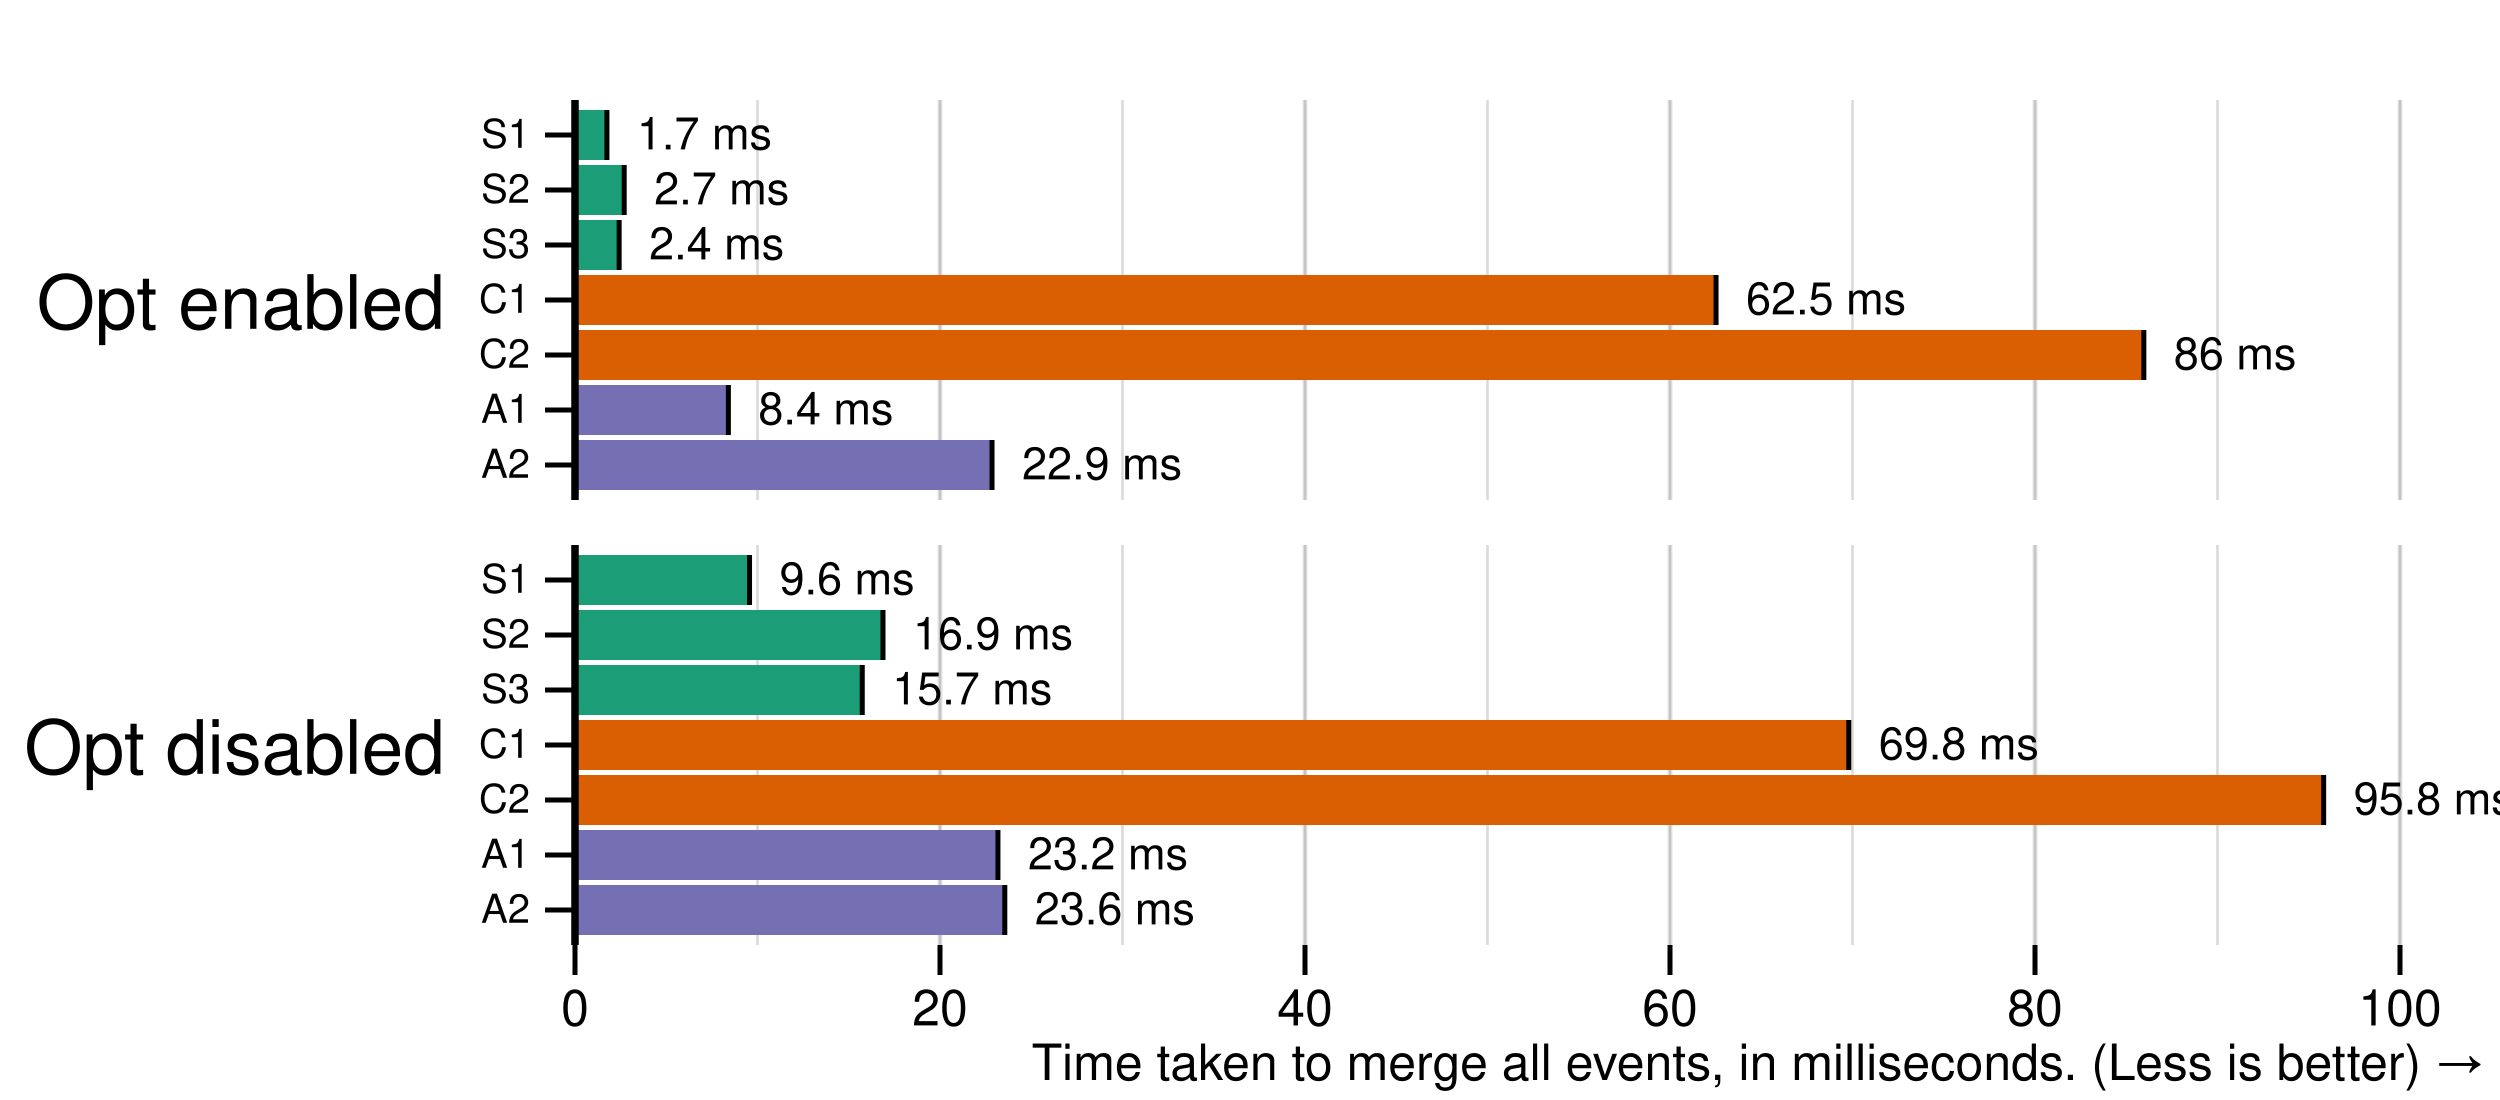
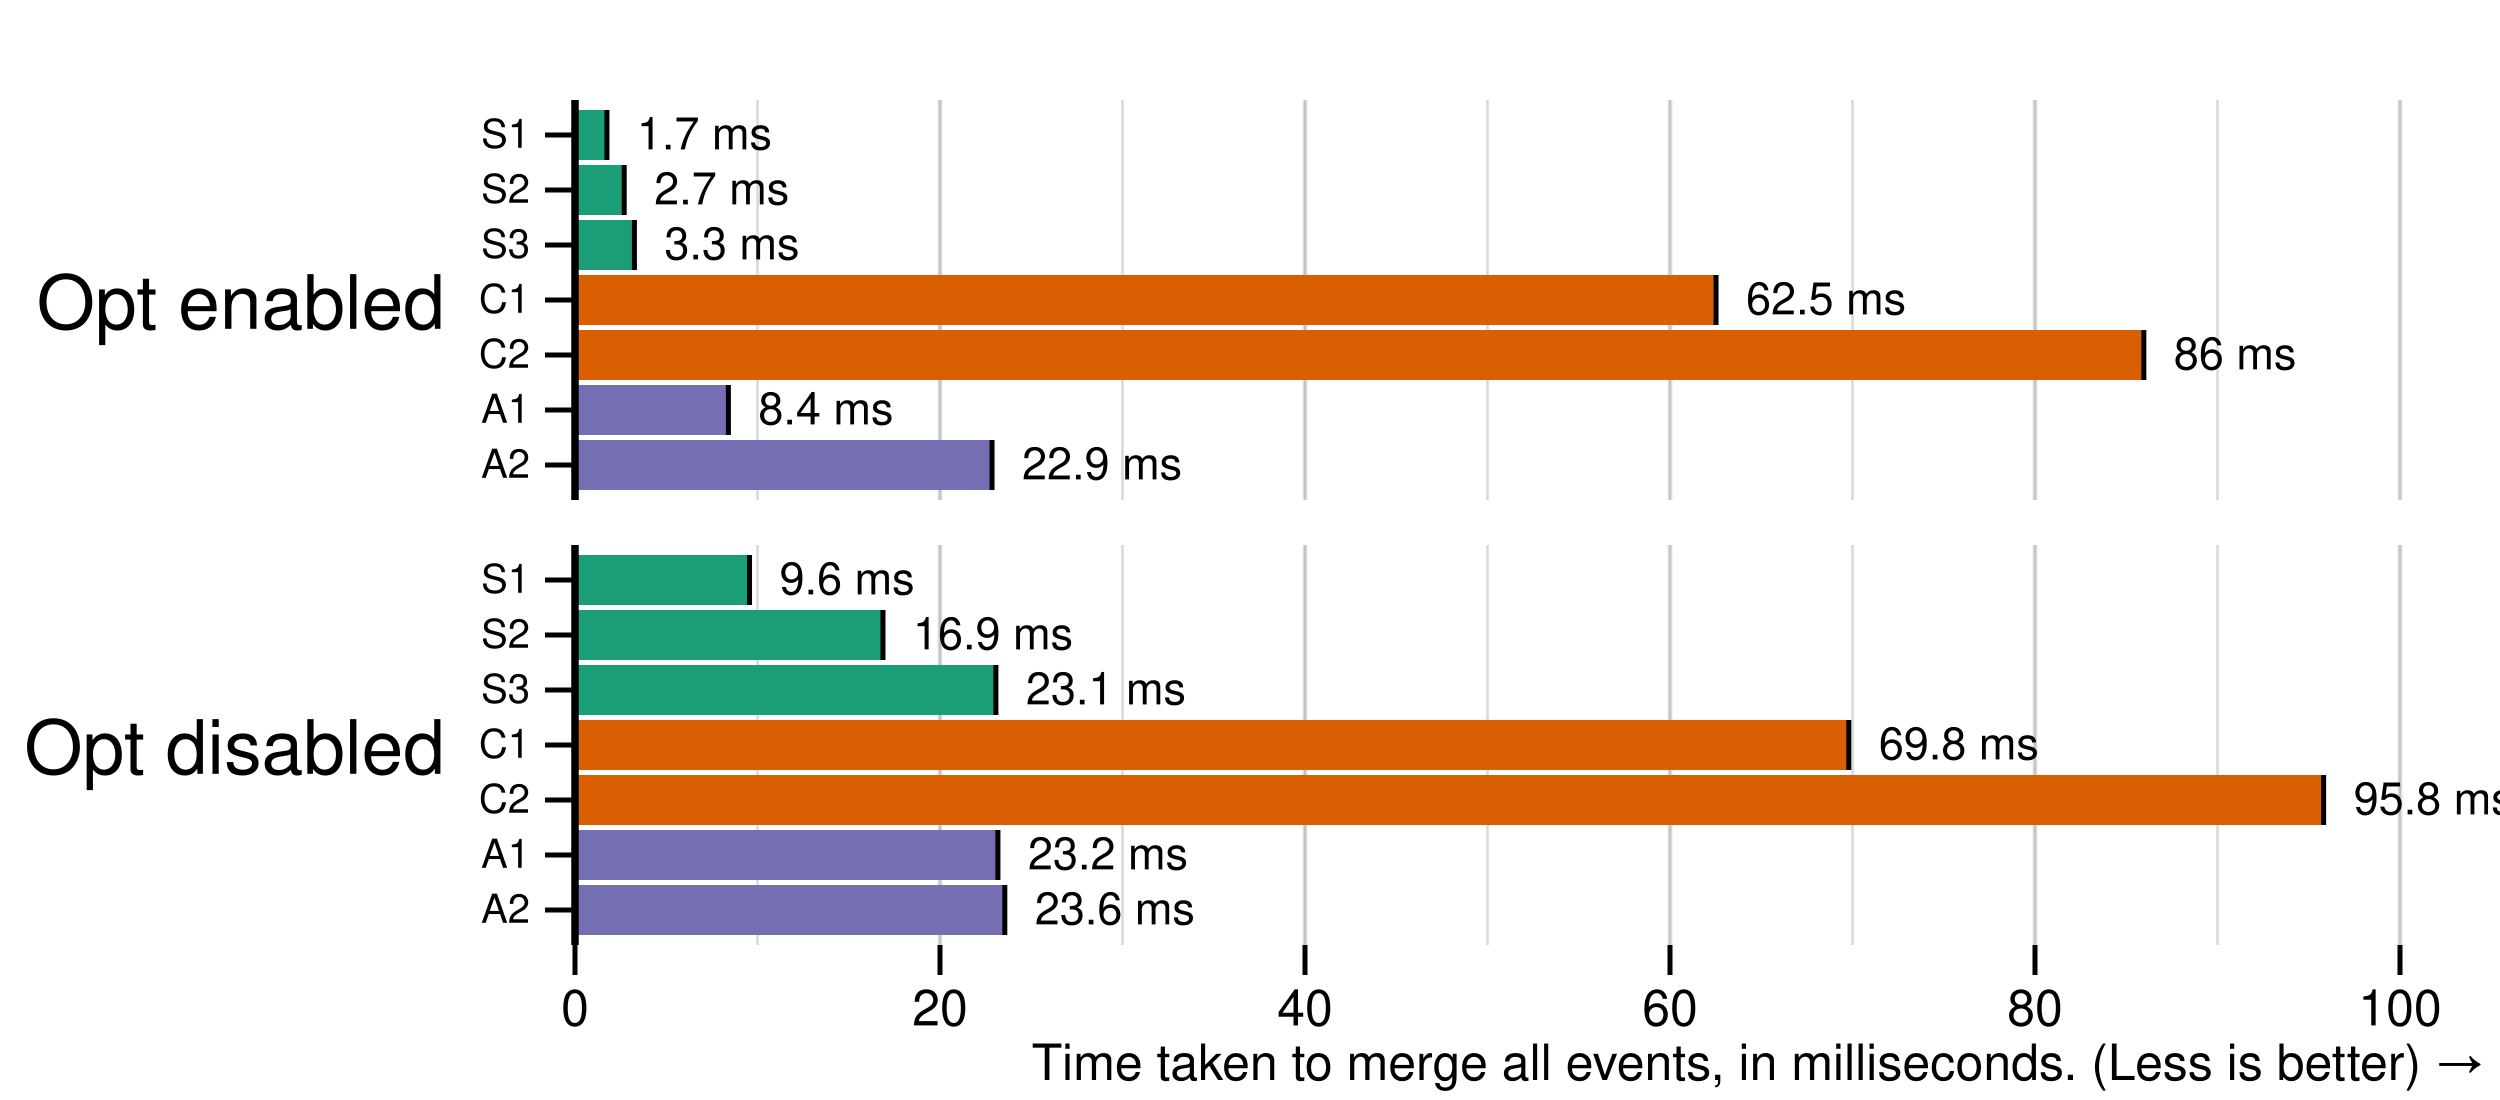
<svg xmlns="http://www.w3.org/2000/svg" class="plot-d6a7b5" fill="currentColor" font-family="system-ui, sans-serif" font-size="10" text-anchor="middle" width="500" height="220" viewBox="0 0 500 220" style="background: white; font-family: Helvetica Neue, Helvetica, Arial, sans-serif;" version="1.1">
  <style>:where(.plot-d6a7b5) {
  --plot-background: white;
  display: block;
  height: auto;
  height: intrinsic;
  max-width: 100%;
}
:where(.plot-d6a7b5 text),
:where(.plot-d6a7b5 tspan) {
  white-space: pre;
}</style>
  <g aria-label="x-grid" aria-hidden="true">
    <g stroke="currentColor" stroke-opacity="0.1" transform="translate(0,0)">
      <line x1="115" x2="115" y1="20" y2="100" />
      <line x1="188" x2="188" y1="20" y2="100" />
      <line x1="261" x2="261" y1="20" y2="100" />
      <line x1="334" x2="334" y1="20" y2="100" />
      <line x1="407" x2="407" y1="20" y2="100" />
      <line x1="480" x2="480" y1="20" y2="100" />
    </g>
    <g stroke="currentColor" stroke-opacity="0.1" transform="translate(0,89)">
      <line x1="115" x2="115" y1="20" y2="100" />
      <line x1="188" x2="188" y1="20" y2="100" />
      <line x1="261" x2="261" y1="20" y2="100" />
      <line x1="334" x2="334" y1="20" y2="100" />
      <line x1="407" x2="407" y1="20" y2="100" />
      <line x1="480" x2="480" y1="20" y2="100" />
    </g>
  </g>
  <g aria-label="x-axis tick" aria-hidden="true">
    <g fill="none" stroke="currentColor" transform="translate(0,89)">
      <path transform="translate(115,100)" d="M0,0L0,6" />
      <path transform="translate(188,100)" d="M0,0L0,6" />
      <path transform="translate(261,100)" d="M0,0L0,6" />
      <path transform="translate(334,100)" d="M0,0L0,6" />
      <path transform="translate(407,100)" d="M0,0L0,6" />
      <path transform="translate(480,100)" d="M0,0L0,6" />
    </g>
  </g>
  <g aria-label="x-axis tick label" transform="translate(0,9)">
    <g font-variant="tabular-nums" transform="translate(0,89)">
      <text y="0.71em" transform="translate(115,100)">0</text>
      <text y="0.71em" transform="translate(188,100)">20</text>
      <text y="0.71em" transform="translate(261,100)">40</text>
      <text y="0.71em" transform="translate(334,100)">60</text>
      <text y="0.71em" transform="translate(407,100)">80</text>
      <text y="0.71em" transform="translate(480,100)">100</text>
    </g>
  </g>
  <g aria-label="x-axis label" text-anchor="end" transform="translate(17,27)">
    <text transform="translate(480,189)">Time taken to merge all events, in milliseconds. (Less is better) →</text>
  </g>
  <g aria-label="x-grid" aria-hidden="true">
    <g stroke="currentColor" stroke-width="0.5" stroke-opacity="0.15" transform="translate(0,0)">
      <line x1="115" x2="115" y1="20" y2="100" />
      <line x1="151.5" x2="151.5" y1="20" y2="100" />
      <line x1="188" x2="188" y1="20" y2="100" />
      <line x1="224.5" x2="224.5" y1="20" y2="100" />
      <line x1="261" x2="261" y1="20" y2="100" />
      <line x1="297.5" x2="297.5" y1="20" y2="100" />
      <line x1="334" x2="334" y1="20" y2="100" />
      <line x1="370.5" x2="370.5" y1="20" y2="100" />
      <line x1="407" x2="407" y1="20" y2="100" />
      <line x1="443.5" x2="443.5" y1="20" y2="100" />
      <line x1="480" x2="480" y1="20" y2="100" />
    </g>
    <g stroke="currentColor" stroke-width="0.5" stroke-opacity="0.15" transform="translate(0,89)">
      <line x1="115" x2="115" y1="20" y2="100" />
      <line x1="151.5" x2="151.5" y1="20" y2="100" />
      <line x1="188" x2="188" y1="20" y2="100" />
      <line x1="224.5" x2="224.5" y1="20" y2="100" />
      <line x1="261" x2="261" y1="20" y2="100" />
      <line x1="297.5" x2="297.5" y1="20" y2="100" />
      <line x1="334" x2="334" y1="20" y2="100" />
      <line x1="370.5" x2="370.5" y1="20" y2="100" />
      <line x1="407" x2="407" y1="20" y2="100" />
      <line x1="443.5" x2="443.5" y1="20" y2="100" />
      <line x1="480" x2="480" y1="20" y2="100" />
    </g>
  </g>
  <g aria-label="y-axis tick" aria-hidden="true" transform="translate(0,5)">
    <g fill="none" stroke="currentColor" transform="translate(0,0)">
      <path transform="translate(115,22)" d="M0,0L-6,0" />
      <path transform="translate(115,33)" d="M0,0L-6,0" />
      <path transform="translate(115,44)" d="M0,0L-6,0" />
      <path transform="translate(115,55)" d="M0,0L-6,0" />
      <path transform="translate(115,66)" d="M0,0L-6,0" />
      <path transform="translate(115,77)" d="M0,0L-6,0" />
      <path transform="translate(115,88)" d="M0,0L-6,0" />
    </g>
    <g fill="none" stroke="currentColor" transform="translate(0,89)">
      <path transform="translate(115,22)" d="M0,0L-6,0" />
      <path transform="translate(115,33)" d="M0,0L-6,0" />
      <path transform="translate(115,44)" d="M0,0L-6,0" />
      <path transform="translate(115,55)" d="M0,0L-6,0" />
      <path transform="translate(115,66)" d="M0,0L-6,0" />
      <path transform="translate(115,77)" d="M0,0L-6,0" />
      <path transform="translate(115,88)" d="M0,0L-6,0" />
    </g>
  </g>
  <g aria-label="y-axis tick label" transform="translate(-9,5)">
    <g text-anchor="end" font-size="8" transform="translate(0,0)">
      <text y="0.32em" transform="translate(115,22)">S1</text>
      <text y="0.32em" transform="translate(115,33)">S2</text>
      <text y="0.32em" transform="translate(115,44)">S3</text>
      <text y="0.32em" transform="translate(115,55)">C1</text>
      <text y="0.32em" transform="translate(115,66)">C2</text>
      <text y="0.32em" transform="translate(115,77)">A1</text>
      <text y="0.32em" transform="translate(115,88)">A2</text>
    </g>
    <g text-anchor="end" font-size="8" transform="translate(0,89)">
      <text y="0.32em" transform="translate(115,22)">S1</text>
      <text y="0.32em" transform="translate(115,33)">S2</text>
      <text y="0.32em" transform="translate(115,44)">S3</text>
      <text y="0.32em" transform="translate(115,55)">C1</text>
      <text y="0.32em" transform="translate(115,66)">C2</text>
      <text y="0.32em" transform="translate(115,77)">A1</text>
      <text y="0.32em" transform="translate(115,88)">A2</text>
    </g>
  </g>
  <g aria-label="bar">
    <g transform="translate(0,0)">
      <rect x="115" width="6.384" y="22" height="10" fill="#1b9e77" />
      <rect x="115" width="9.838" y="33" height="10" fill="#1b9e77" />
-       <rect x="115" width="8.828" y="44" height="10" fill="#1b9e77" />
+       <rect x="115" width="11.885" y="44" height="10" fill="#1b9e77" />
      <rect x="115" width="228.207" y="55" height="10" fill="#d95f02" />
      <rect x="115" width="313.767" y="66" height="10" fill="#d95f02" />
      <rect x="115" width="30.677" y="77" height="10" fill="#7570b3" />
      <rect x="115" width="83.404" y="88" height="10" fill="#7570b3" />
    </g>
    <g transform="translate(0,89)">
      <rect x="115" width="34.908" y="22" height="10" fill="#1b9e77" />
      <rect x="115" width="61.596" y="33" height="10" fill="#1b9e77" />
-       <rect x="115" width="57.45" y="44" height="10" fill="#1b9e77" />
+       <rect x="115" width="84.181" y="44" height="10" fill="#1b9e77" />
      <rect x="115" width="254.757" y="55" height="10" fill="#d95f02" />
      <rect x="115" width="349.733" y="66" height="10" fill="#d95f02" />
      <rect x="115" width="84.589" y="77" height="10" fill="#7570b3" />
      <rect x="115" width="85.961" y="88" height="10" fill="#7570b3" />
    </g>
  </g>
  <g aria-label="fy-axis tick label" transform="translate(-26,0)">
    <g text-anchor="end" font-size="15px" transform="translate(0,0)">
      <text y="0.384em" transform="translate(115,60)">Opt enabled</text>
    </g>
    <g text-anchor="end" font-size="15px" transform="translate(0,89)">
      <text y="0.384em" transform="translate(115,60)">Opt disabled</text>
    </g>
  </g>
  <g aria-label="tick">
    <g stroke="currentColor" transform="translate(0,0)">
      <line x1="121.384" x2="121.384" y1="22" y2="32" />
      <line x1="124.838" x2="124.838" y1="33" y2="43" />
-       <line x1="123.828" x2="123.828" y1="44" y2="54" />
+       <line x1="126.885" x2="126.885" y1="44" y2="54" />
      <line x1="343.207" x2="343.207" y1="55" y2="65" />
      <line x1="428.767" x2="428.767" y1="66" y2="76" />
      <line x1="145.677" x2="145.677" y1="77" y2="87" />
      <line x1="198.404" x2="198.404" y1="88" y2="98" />
    </g>
    <g stroke="currentColor" transform="translate(0,89)">
      <line x1="149.908" x2="149.908" y1="22" y2="32" />
      <line x1="176.596" x2="176.596" y1="33" y2="43" />
-       <line x1="172.45" x2="172.45" y1="44" y2="54" />
+       <line x1="199.181" x2="199.181" y1="44" y2="54" />
      <line x1="369.757" x2="369.757" y1="55" y2="65" />
      <line x1="464.733" x2="464.733" y1="66" y2="76" />
      <line x1="199.589" x2="199.589" y1="77" y2="87" />
      <line x1="200.961" x2="200.961" y1="88" y2="98" />
    </g>
  </g>
  <g aria-label="text" transform="translate(6,5)">
    <g fill="black" text-anchor="start" font-size="9" transform="translate(0,0)">
      <text y="0.32em" transform="translate(121.3841,22)">1.7 ms</text>
      <text y="0.32em" transform="translate(124.8384,33)">2.7 ms</text>
-       <text y="0.32em" transform="translate(123.8276,44)">2.4 ms</text>
+       <text y="0.32em" transform="translate(126.8848,44)">3.3 ms</text>
      <text y="0.32em" transform="translate(343.2067,55)">62.5 ms</text>
      <text y="0.32em" transform="translate(428.7667,66)">86 ms</text>
      <text y="0.32em" transform="translate(145.6772,77)">8.4 ms</text>
      <text y="0.32em" transform="translate(198.4036,88)">22.9 ms</text>
    </g>
    <g fill="black" text-anchor="start" font-size="9" transform="translate(0,89)">
      <text y="0.32em" transform="translate(149.9078,22)">9.6 ms</text>
      <text y="0.32em" transform="translate(176.5962,33)">16.9 ms</text>
-       <text y="0.32em" transform="translate(172.4503,44)">15.7 ms</text>
+       <text y="0.32em" transform="translate(199.1807,44)">23.1 ms</text>
      <text y="0.32em" transform="translate(369.7575,55)">69.8 ms</text>
      <text y="0.32em" transform="translate(464.7331,66)">95.8 ms</text>
      <text y="0.32em" transform="translate(199.5895,77)">23.2 ms</text>
      <text y="0.32em" transform="translate(200.9609,88)">23.6 ms</text>
    </g>
  </g>
  <g aria-label="rule">
    <g stroke="currentColor" stroke-width="1.5" transform="translate(0,0)">
      <line x1="115" x2="115" y1="20" y2="100" />
    </g>
    <g stroke="currentColor" stroke-width="1.5" transform="translate(0,89)">
      <line x1="115" x2="115" y1="20" y2="100" />
    </g>
  </g>
</svg>
